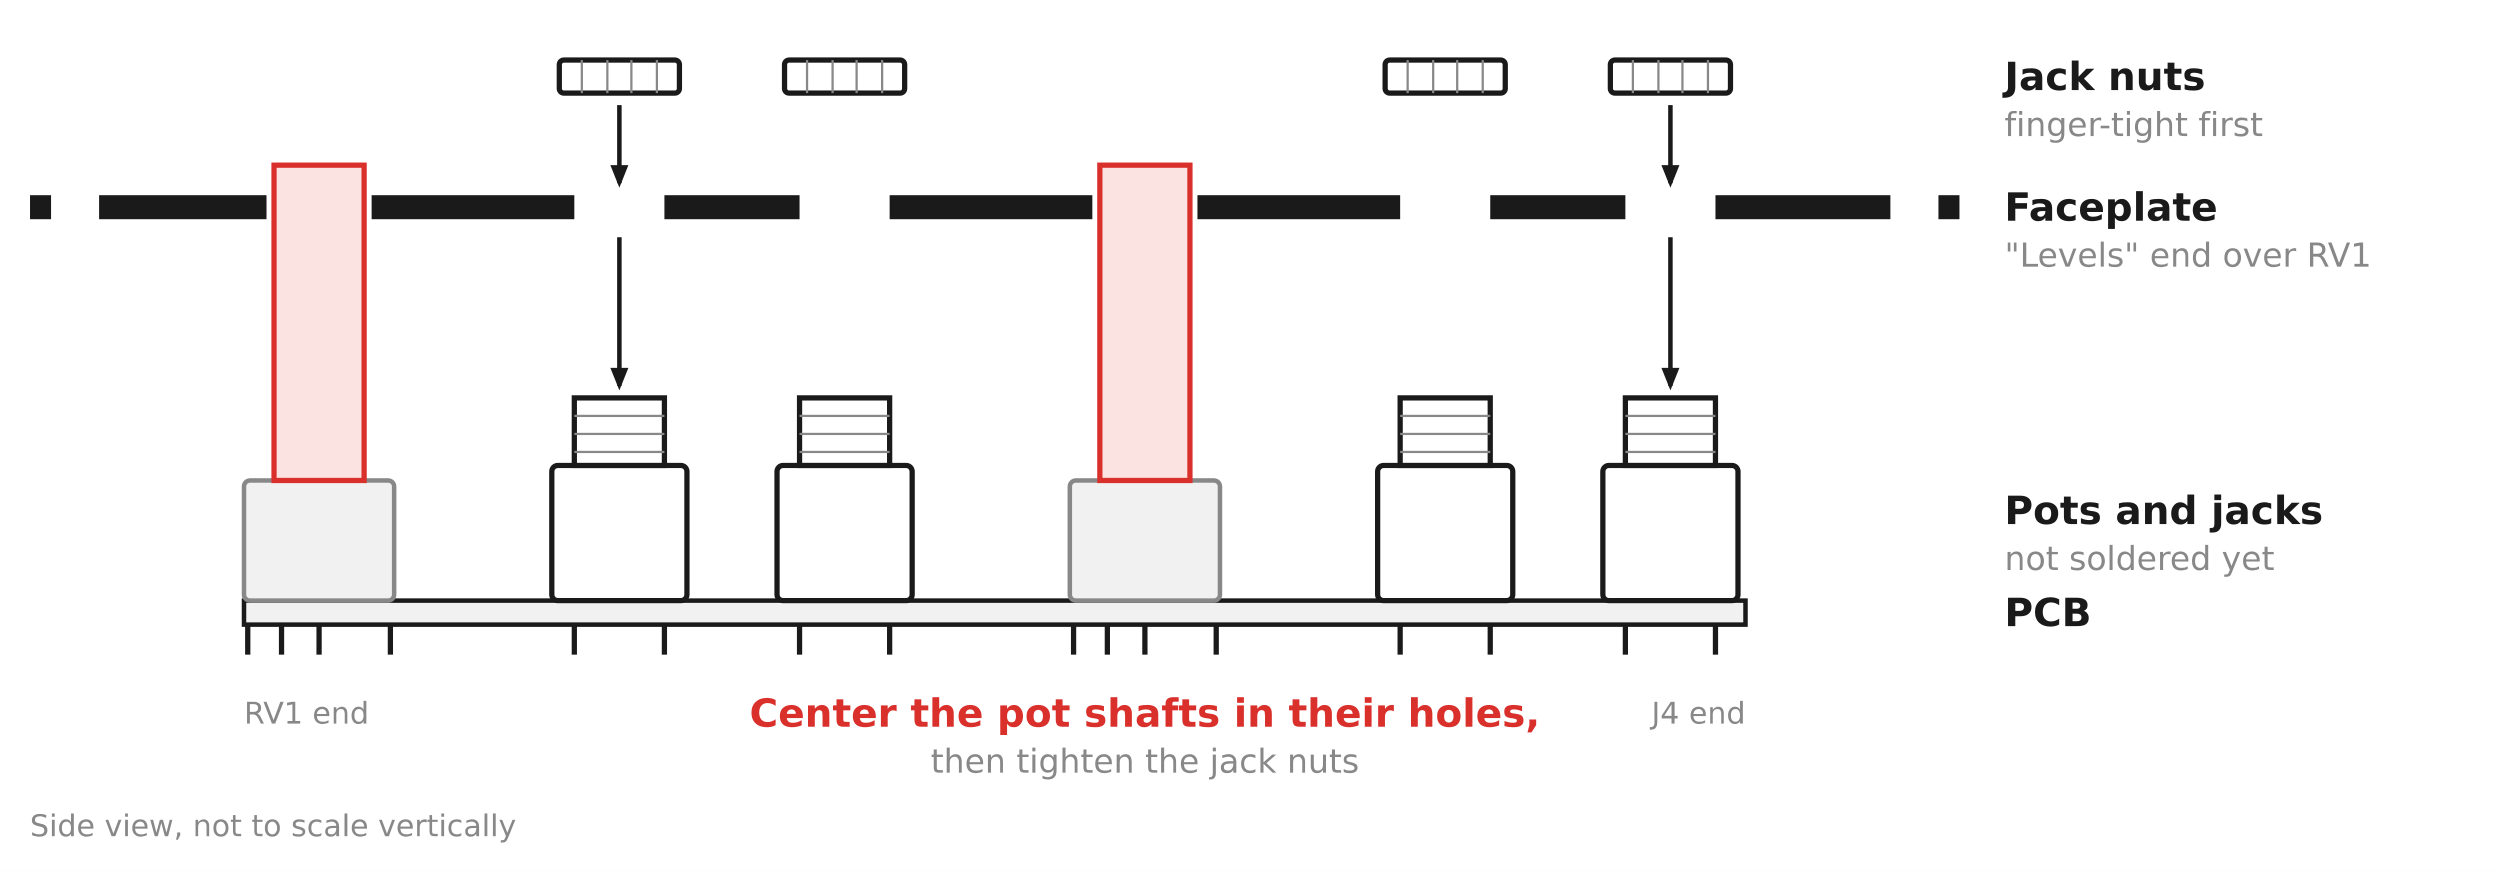
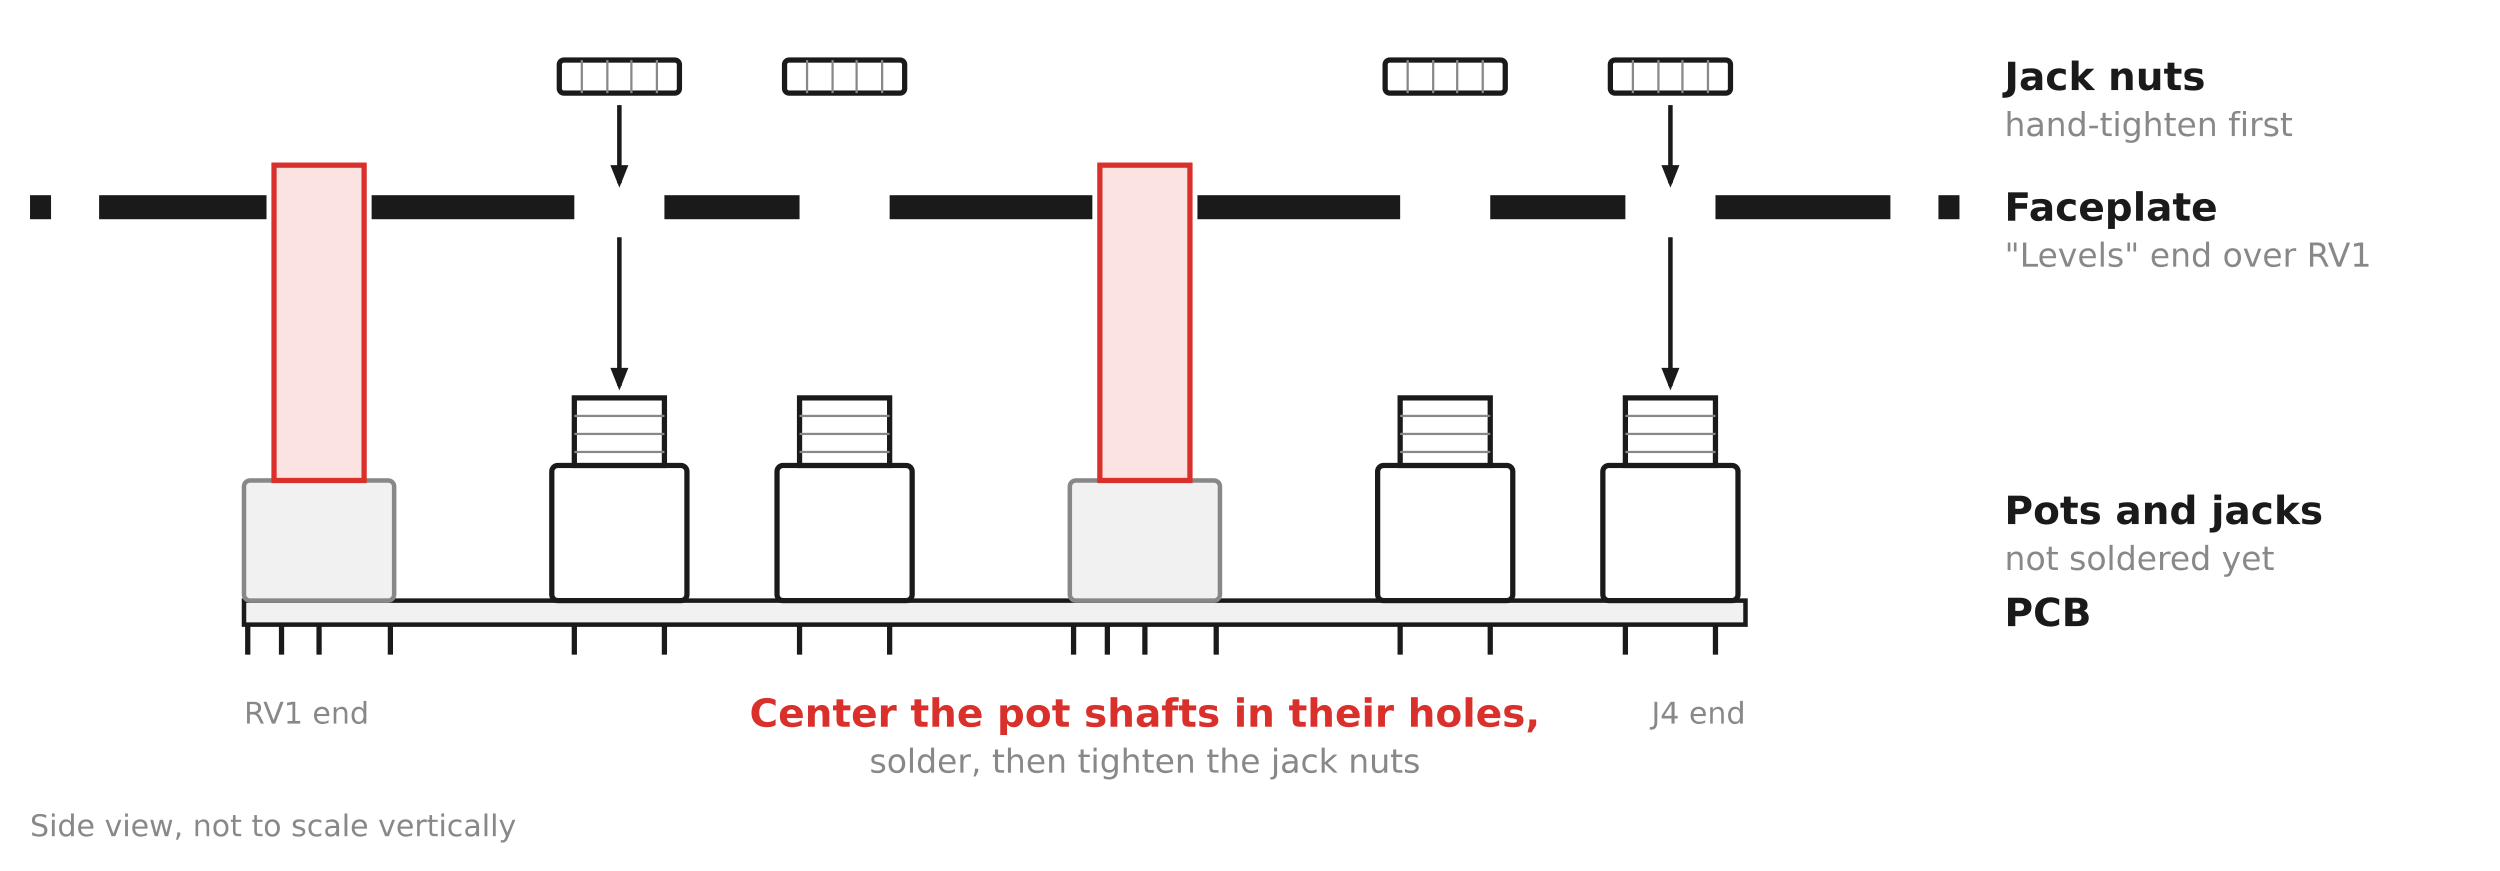
<svg xmlns="http://www.w3.org/2000/svg" viewBox="0.0 20 166.5 58" width="666" height="232">
  <rect x="0.0" y="20" width="166.5" height="58" fill="#fff" />
  <defs>
    <marker id="arr" viewBox="0 0 10 10" refX="8" refY="5" markerWidth="5" markerHeight="5" orient="auto-start-reverse">
      <path d="M0 1 L10 5 L0 9 z" fill="#1a1a1a" />
    </marker>
  </defs>
  <rect x="16.25" y="60" width="100.0" height="1.6" fill="#f1f1f1" stroke="#1a1a1a" stroke-width="0.3" />
  <rect x="16.25" y="52" width="10" height="8" rx="0.4" fill="#f1f1f1" stroke="#888" stroke-width="0.3" />
  <rect x="18.25" y="31" width="6" height="21" fill="#fbe3e2" stroke="#d9302c" stroke-width="0.35" />
  <line x1="16.5" y1="61.6" x2="16.5" y2="63.6" stroke="#1a1a1a" stroke-width="0.35" />
  <line x1="18.75" y1="61.6" x2="18.75" y2="63.6" stroke="#1a1a1a" stroke-width="0.35" />
  <line x1="21.25" y1="61.6" x2="21.25" y2="63.6" stroke="#1a1a1a" stroke-width="0.35" />
  <line x1="26.0" y1="61.6" x2="26.0" y2="63.6" stroke="#1a1a1a" stroke-width="0.35" />
  <rect x="71.25" y="52" width="10" height="8" rx="0.4" fill="#f1f1f1" stroke="#888" stroke-width="0.3" />
  <rect x="73.25" y="31" width="6" height="21" fill="#fbe3e2" stroke="#d9302c" stroke-width="0.35" />
  <line x1="71.5" y1="61.6" x2="71.5" y2="63.6" stroke="#1a1a1a" stroke-width="0.35" />
  <line x1="73.75" y1="61.6" x2="73.75" y2="63.6" stroke="#1a1a1a" stroke-width="0.35" />
  <line x1="76.25" y1="61.6" x2="76.25" y2="63.6" stroke="#1a1a1a" stroke-width="0.35" />
  <line x1="81.0" y1="61.6" x2="81.0" y2="63.6" stroke="#1a1a1a" stroke-width="0.35" />
  <rect x="36.75" y="51" width="9" height="9" rx="0.4" fill="#fff" stroke="#1a1a1a" stroke-width="0.35" />
  <rect x="38.25" y="46.5" width="6" height="4.5" fill="#fff" stroke="#1a1a1a" stroke-width="0.35" />
  <line x1="38.25" y1="47.7" x2="44.25" y2="47.7" stroke="#888" stroke-width="0.15" />
  <line x1="38.25" y1="48.9" x2="44.25" y2="48.9" stroke="#888" stroke-width="0.15" />
  <line x1="38.25" y1="50.1" x2="44.25" y2="50.1" stroke="#888" stroke-width="0.15" />
  <line x1="38.25" y1="61.6" x2="38.25" y2="63.6" stroke="#1a1a1a" stroke-width="0.35" />
  <line x1="44.25" y1="61.6" x2="44.25" y2="63.6" stroke="#1a1a1a" stroke-width="0.35" />
  <rect x="51.75" y="51" width="9" height="9" rx="0.4" fill="#fff" stroke="#1a1a1a" stroke-width="0.35" />
  <rect x="53.25" y="46.5" width="6" height="4.5" fill="#fff" stroke="#1a1a1a" stroke-width="0.35" />
  <line x1="53.25" y1="47.7" x2="59.25" y2="47.7" stroke="#888" stroke-width="0.15" />
  <line x1="53.25" y1="48.9" x2="59.25" y2="48.9" stroke="#888" stroke-width="0.15" />
  <line x1="53.25" y1="50.1" x2="59.25" y2="50.1" stroke="#888" stroke-width="0.15" />
  <line x1="53.25" y1="61.6" x2="53.25" y2="63.6" stroke="#1a1a1a" stroke-width="0.35" />
  <line x1="59.25" y1="61.6" x2="59.25" y2="63.6" stroke="#1a1a1a" stroke-width="0.35" />
  <rect x="91.75" y="51" width="9" height="9" rx="0.4" fill="#fff" stroke="#1a1a1a" stroke-width="0.35" />
  <rect x="93.25" y="46.5" width="6" height="4.5" fill="#fff" stroke="#1a1a1a" stroke-width="0.35" />
  <line x1="93.25" y1="47.7" x2="99.25" y2="47.7" stroke="#888" stroke-width="0.15" />
  <line x1="93.25" y1="48.9" x2="99.25" y2="48.9" stroke="#888" stroke-width="0.15" />
  <line x1="93.25" y1="50.1" x2="99.25" y2="50.1" stroke="#888" stroke-width="0.15" />
  <line x1="93.25" y1="61.6" x2="93.25" y2="63.6" stroke="#1a1a1a" stroke-width="0.35" />
  <line x1="99.25" y1="61.6" x2="99.25" y2="63.6" stroke="#1a1a1a" stroke-width="0.35" />
  <rect x="106.75" y="51" width="9" height="9" rx="0.4" fill="#fff" stroke="#1a1a1a" stroke-width="0.35" />
  <rect x="108.25" y="46.5" width="6" height="4.5" fill="#fff" stroke="#1a1a1a" stroke-width="0.35" />
  <line x1="108.25" y1="47.7" x2="114.25" y2="47.7" stroke="#888" stroke-width="0.15" />
  <line x1="108.25" y1="48.9" x2="114.25" y2="48.9" stroke="#888" stroke-width="0.15" />
  <line x1="108.25" y1="50.1" x2="114.25" y2="50.1" stroke="#888" stroke-width="0.15" />
  <line x1="108.25" y1="61.6" x2="108.25" y2="63.6" stroke="#1a1a1a" stroke-width="0.35" />
  <line x1="114.25" y1="61.6" x2="114.25" y2="63.6" stroke="#1a1a1a" stroke-width="0.35" />
  <rect x="2.00" y="33" width="1.40" height="1.6" fill="#1a1a1a" />
  <rect x="6.60" y="33" width="11.15" height="1.6" fill="#1a1a1a" />
  <rect x="24.75" y="33" width="13.50" height="1.6" fill="#1a1a1a" />
  <rect x="44.25" y="33" width="9.00" height="1.6" fill="#1a1a1a" />
  <rect x="59.25" y="33" width="13.50" height="1.6" fill="#1a1a1a" />
  <rect x="79.75" y="33" width="13.50" height="1.6" fill="#1a1a1a" />
  <rect x="99.25" y="33" width="9.00" height="1.6" fill="#1a1a1a" />
  <rect x="114.25" y="33" width="11.65" height="1.6" fill="#1a1a1a" />
  <rect x="129.10" y="33" width="1.40" height="1.6" fill="#1a1a1a" />
  <rect x="37.25" y="24" width="8" height="2.2" rx="0.3" fill="#fff" stroke="#1a1a1a" stroke-width="0.35" />
  <line x1="38.75" y1="24" x2="38.75" y2="26.2" stroke="#888" stroke-width="0.15" />
  <line x1="40.45" y1="24" x2="40.45" y2="26.2" stroke="#888" stroke-width="0.15" />
  <line x1="42.05" y1="24" x2="42.05" y2="26.2" stroke="#888" stroke-width="0.15" />
  <line x1="43.75" y1="24" x2="43.75" y2="26.2" stroke="#888" stroke-width="0.15" />
  <rect x="52.25" y="24" width="8" height="2.2" rx="0.3" fill="#fff" stroke="#1a1a1a" stroke-width="0.35" />
  <line x1="53.75" y1="24" x2="53.75" y2="26.2" stroke="#888" stroke-width="0.15" />
  <line x1="55.45" y1="24" x2="55.45" y2="26.2" stroke="#888" stroke-width="0.15" />
  <line x1="57.05" y1="24" x2="57.05" y2="26.2" stroke="#888" stroke-width="0.15" />
  <line x1="58.75" y1="24" x2="58.75" y2="26.2" stroke="#888" stroke-width="0.15" />
  <rect x="92.25" y="24" width="8" height="2.2" rx="0.3" fill="#fff" stroke="#1a1a1a" stroke-width="0.35" />
  <line x1="93.75" y1="24" x2="93.75" y2="26.2" stroke="#888" stroke-width="0.15" />
  <line x1="95.45" y1="24" x2="95.45" y2="26.2" stroke="#888" stroke-width="0.15" />
  <line x1="97.05" y1="24" x2="97.05" y2="26.2" stroke="#888" stroke-width="0.15" />
  <line x1="98.75" y1="24" x2="98.75" y2="26.2" stroke="#888" stroke-width="0.15" />
  <rect x="107.25" y="24" width="8" height="2.2" rx="0.3" fill="#fff" stroke="#1a1a1a" stroke-width="0.35" />
  <line x1="108.75" y1="24" x2="108.75" y2="26.2" stroke="#888" stroke-width="0.15" />
  <line x1="110.45" y1="24" x2="110.45" y2="26.2" stroke="#888" stroke-width="0.15" />
  <line x1="112.05" y1="24" x2="112.05" y2="26.2" stroke="#888" stroke-width="0.15" />
  <line x1="113.75" y1="24" x2="113.75" y2="26.2" stroke="#888" stroke-width="0.15" />
  <line x1="41.25" y1="27.00" x2="41.25" y2="32.20" stroke="#1a1a1a" stroke-width="0.3" marker-end="url(#arr)" />
  <line x1="41.25" y1="35.80" x2="41.25" y2="45.70" stroke="#1a1a1a" stroke-width="0.3" marker-end="url(#arr)" />
  <line x1="111.25" y1="27.00" x2="111.25" y2="32.20" stroke="#1a1a1a" stroke-width="0.3" marker-end="url(#arr)" />
  <line x1="111.25" y1="35.80" x2="111.25" y2="45.70" stroke="#1a1a1a" stroke-width="0.3" marker-end="url(#arr)" />
  <text x="133.50" y="25.10" font-family="DejaVu Sans, Helvetica, Arial, sans-serif" font-size="2.6" font-weight="bold" fill="#1a1a1a" text-anchor="start" dominant-baseline="central">Jack nuts</text>
-   <text x="133.50" y="28.30" font-family="DejaVu Sans, Helvetica, Arial, sans-serif" font-size="2.2" font-weight="normal" fill="#888" text-anchor="start" dominant-baseline="central">finger-tight first</text>
+   <text x="133.50" y="28.30" font-family="DejaVu Sans, Helvetica, Arial, sans-serif" font-size="2.2" font-weight="normal" fill="#888" text-anchor="start" dominant-baseline="central">hand-tighten first</text>
  <text x="133.50" y="33.80" font-family="DejaVu Sans, Helvetica, Arial, sans-serif" font-size="2.6" font-weight="bold" fill="#1a1a1a" text-anchor="start" dominant-baseline="central">Faceplate</text>
  <text x="133.50" y="37.00" font-family="DejaVu Sans, Helvetica, Arial, sans-serif" font-size="2.2" font-weight="normal" fill="#888" text-anchor="start" dominant-baseline="central">"Levels" end over RV1</text>
  <text x="133.50" y="54.00" font-family="DejaVu Sans, Helvetica, Arial, sans-serif" font-size="2.6" font-weight="bold" fill="#1a1a1a" text-anchor="start" dominant-baseline="central">Pots and jacks</text>
  <text x="133.50" y="57.20" font-family="DejaVu Sans, Helvetica, Arial, sans-serif" font-size="2.2" font-weight="normal" fill="#888" text-anchor="start" dominant-baseline="central">not soldered yet</text>
  <text x="133.50" y="60.80" font-family="DejaVu Sans, Helvetica, Arial, sans-serif" font-size="2.6" font-weight="bold" fill="#1a1a1a" text-anchor="start" dominant-baseline="central">PCB</text>
  <text x="76.25" y="67.50" font-family="DejaVu Sans, Helvetica, Arial, sans-serif" font-size="2.6" font-weight="bold" fill="#d9302c" text-anchor="middle" dominant-baseline="central">Center the pot shafts in their holes,</text>
-   <text x="76.25" y="70.70" font-family="DejaVu Sans, Helvetica, Arial, sans-serif" font-size="2.2" font-weight="normal" fill="#888" text-anchor="middle" dominant-baseline="central">then tighten the jack nuts</text>
+   <text x="76.25" y="70.70" font-family="DejaVu Sans, Helvetica, Arial, sans-serif" font-size="2.2" font-weight="normal" fill="#888" text-anchor="middle" dominant-baseline="central">solder, then tighten the jack nuts</text>
  <text x="16.25" y="67.50" font-family="DejaVu Sans, Helvetica, Arial, sans-serif" font-size="2" font-weight="normal" fill="#888" text-anchor="start" dominant-baseline="central">RV1 end</text>
  <text x="116.25" y="67.50" font-family="DejaVu Sans, Helvetica, Arial, sans-serif" font-size="2" font-weight="normal" fill="#888" text-anchor="end" dominant-baseline="central">J4 end</text>
  <text x="2.00" y="75.00" font-family="DejaVu Sans, Helvetica, Arial, sans-serif" font-size="2" font-weight="normal" fill="#888" text-anchor="start" dominant-baseline="central">Side view, not to scale vertically</text>
</svg>
